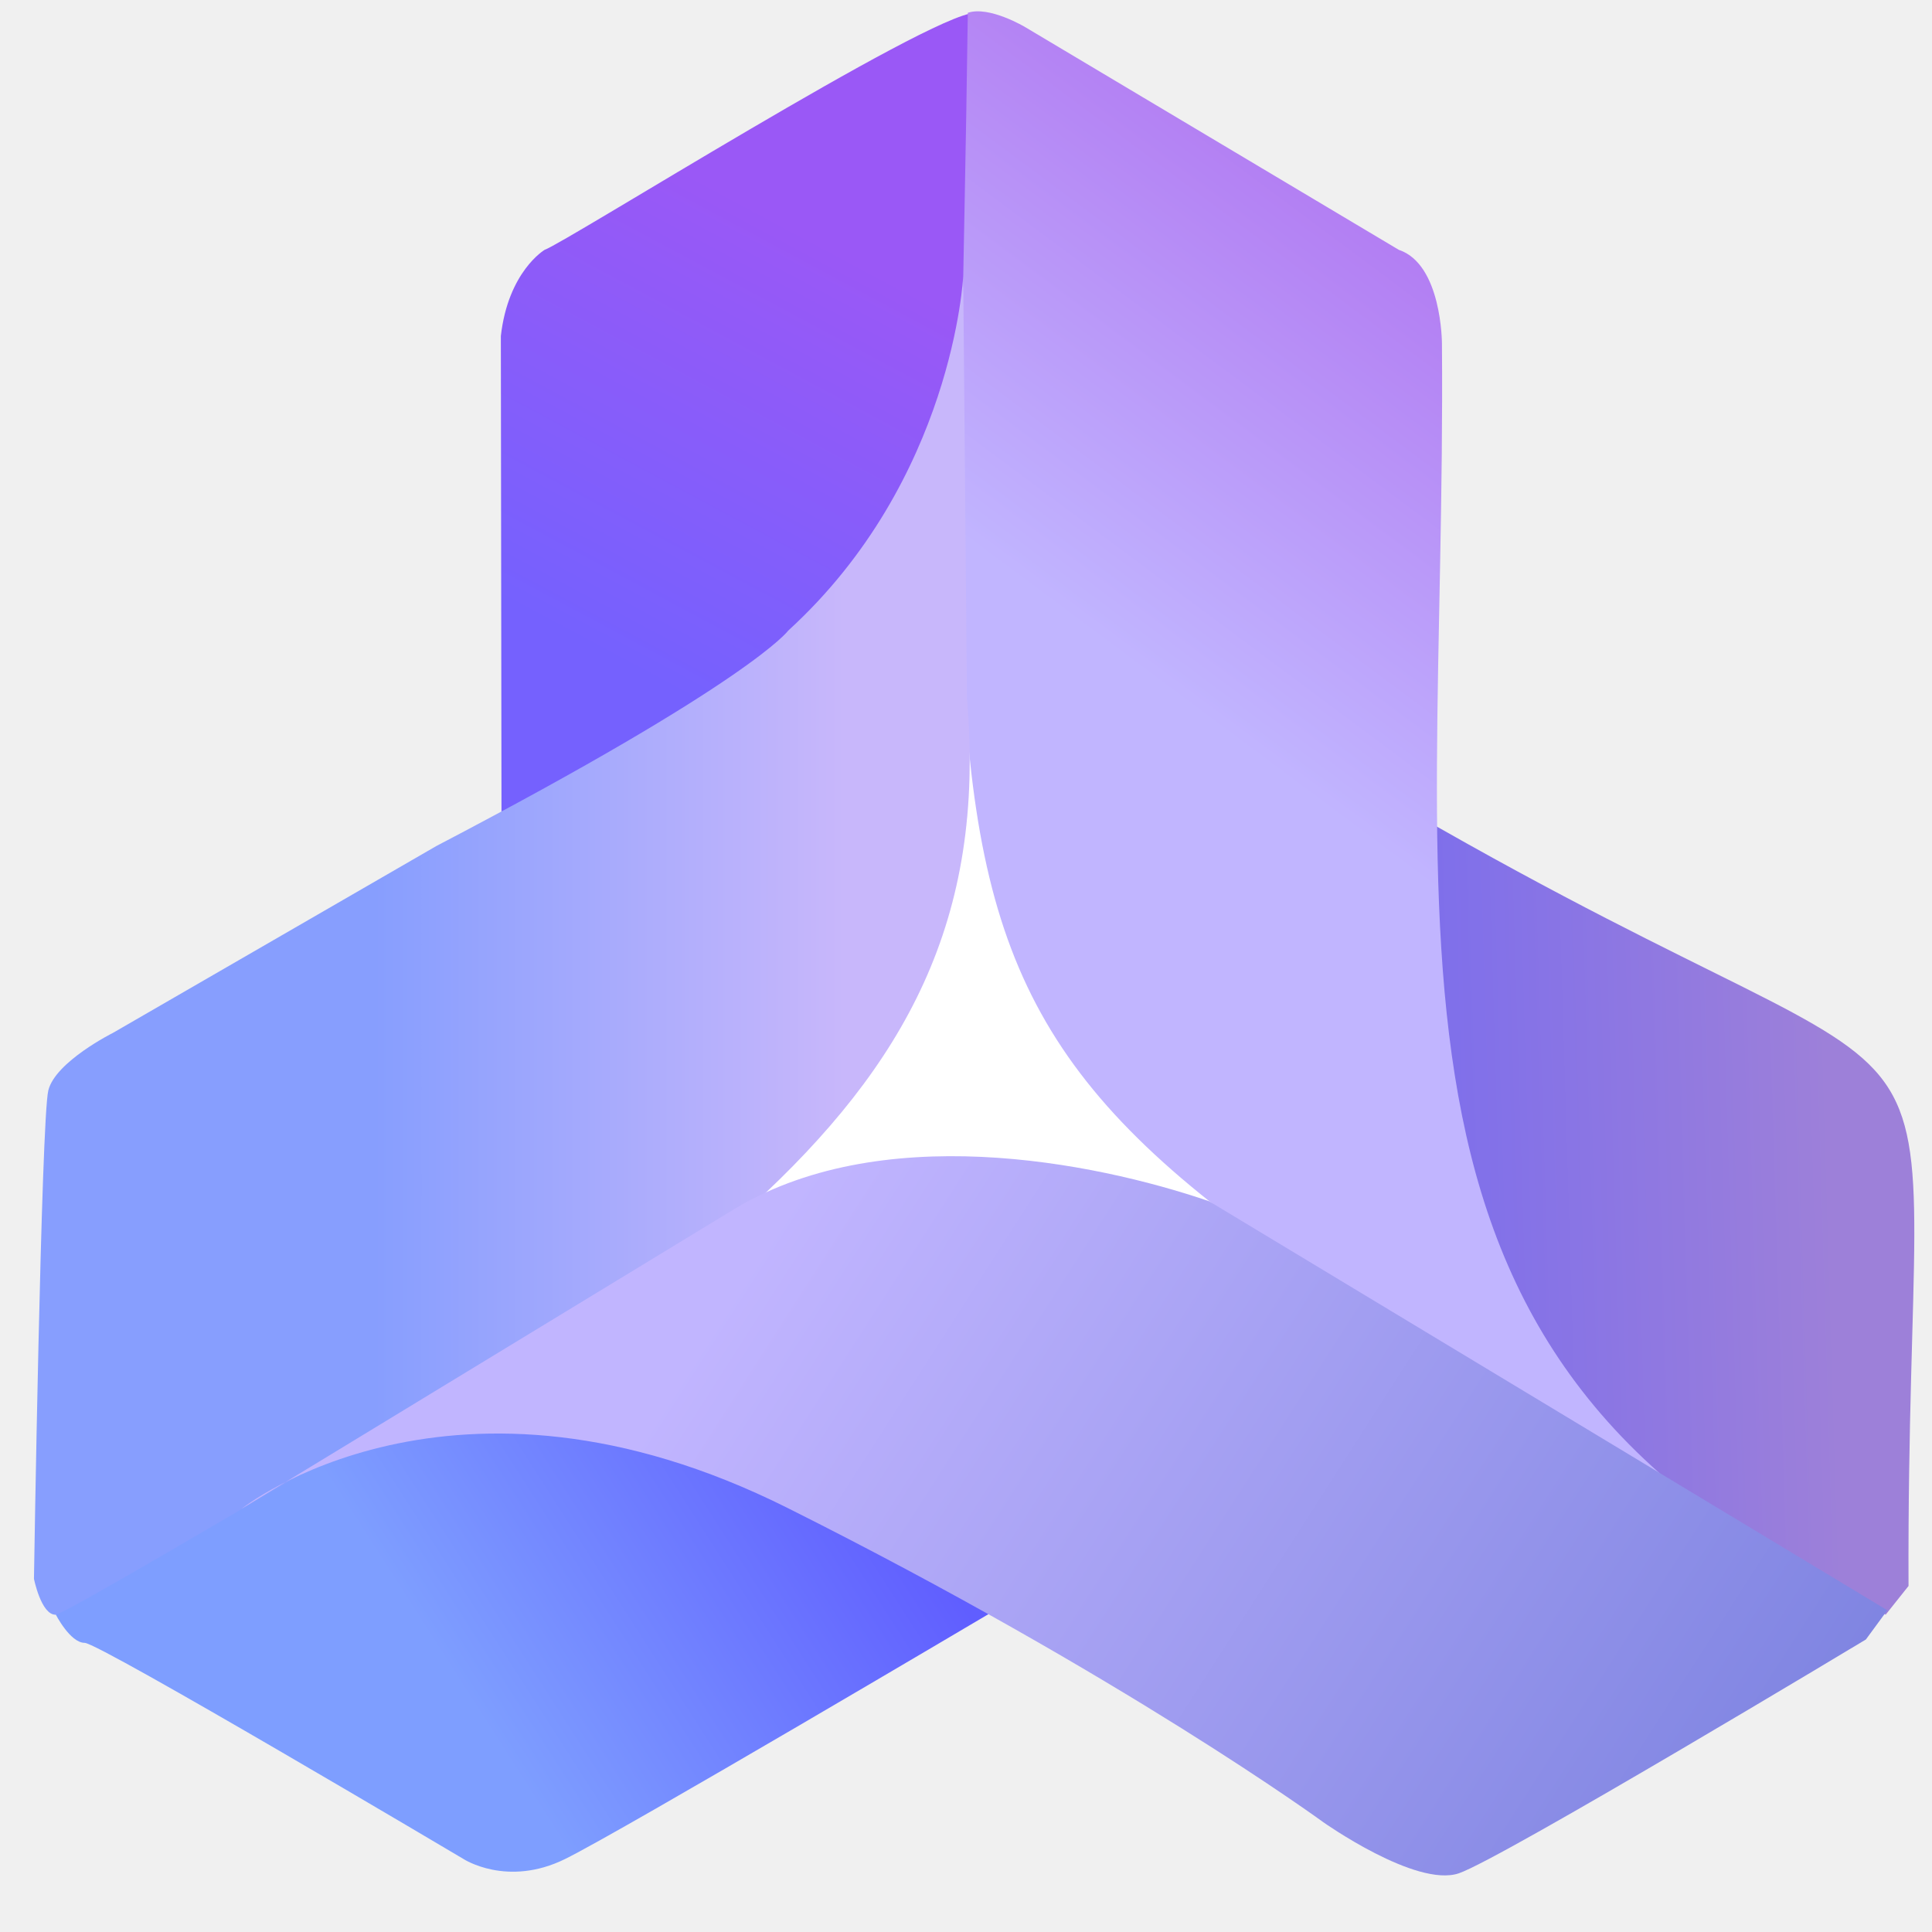
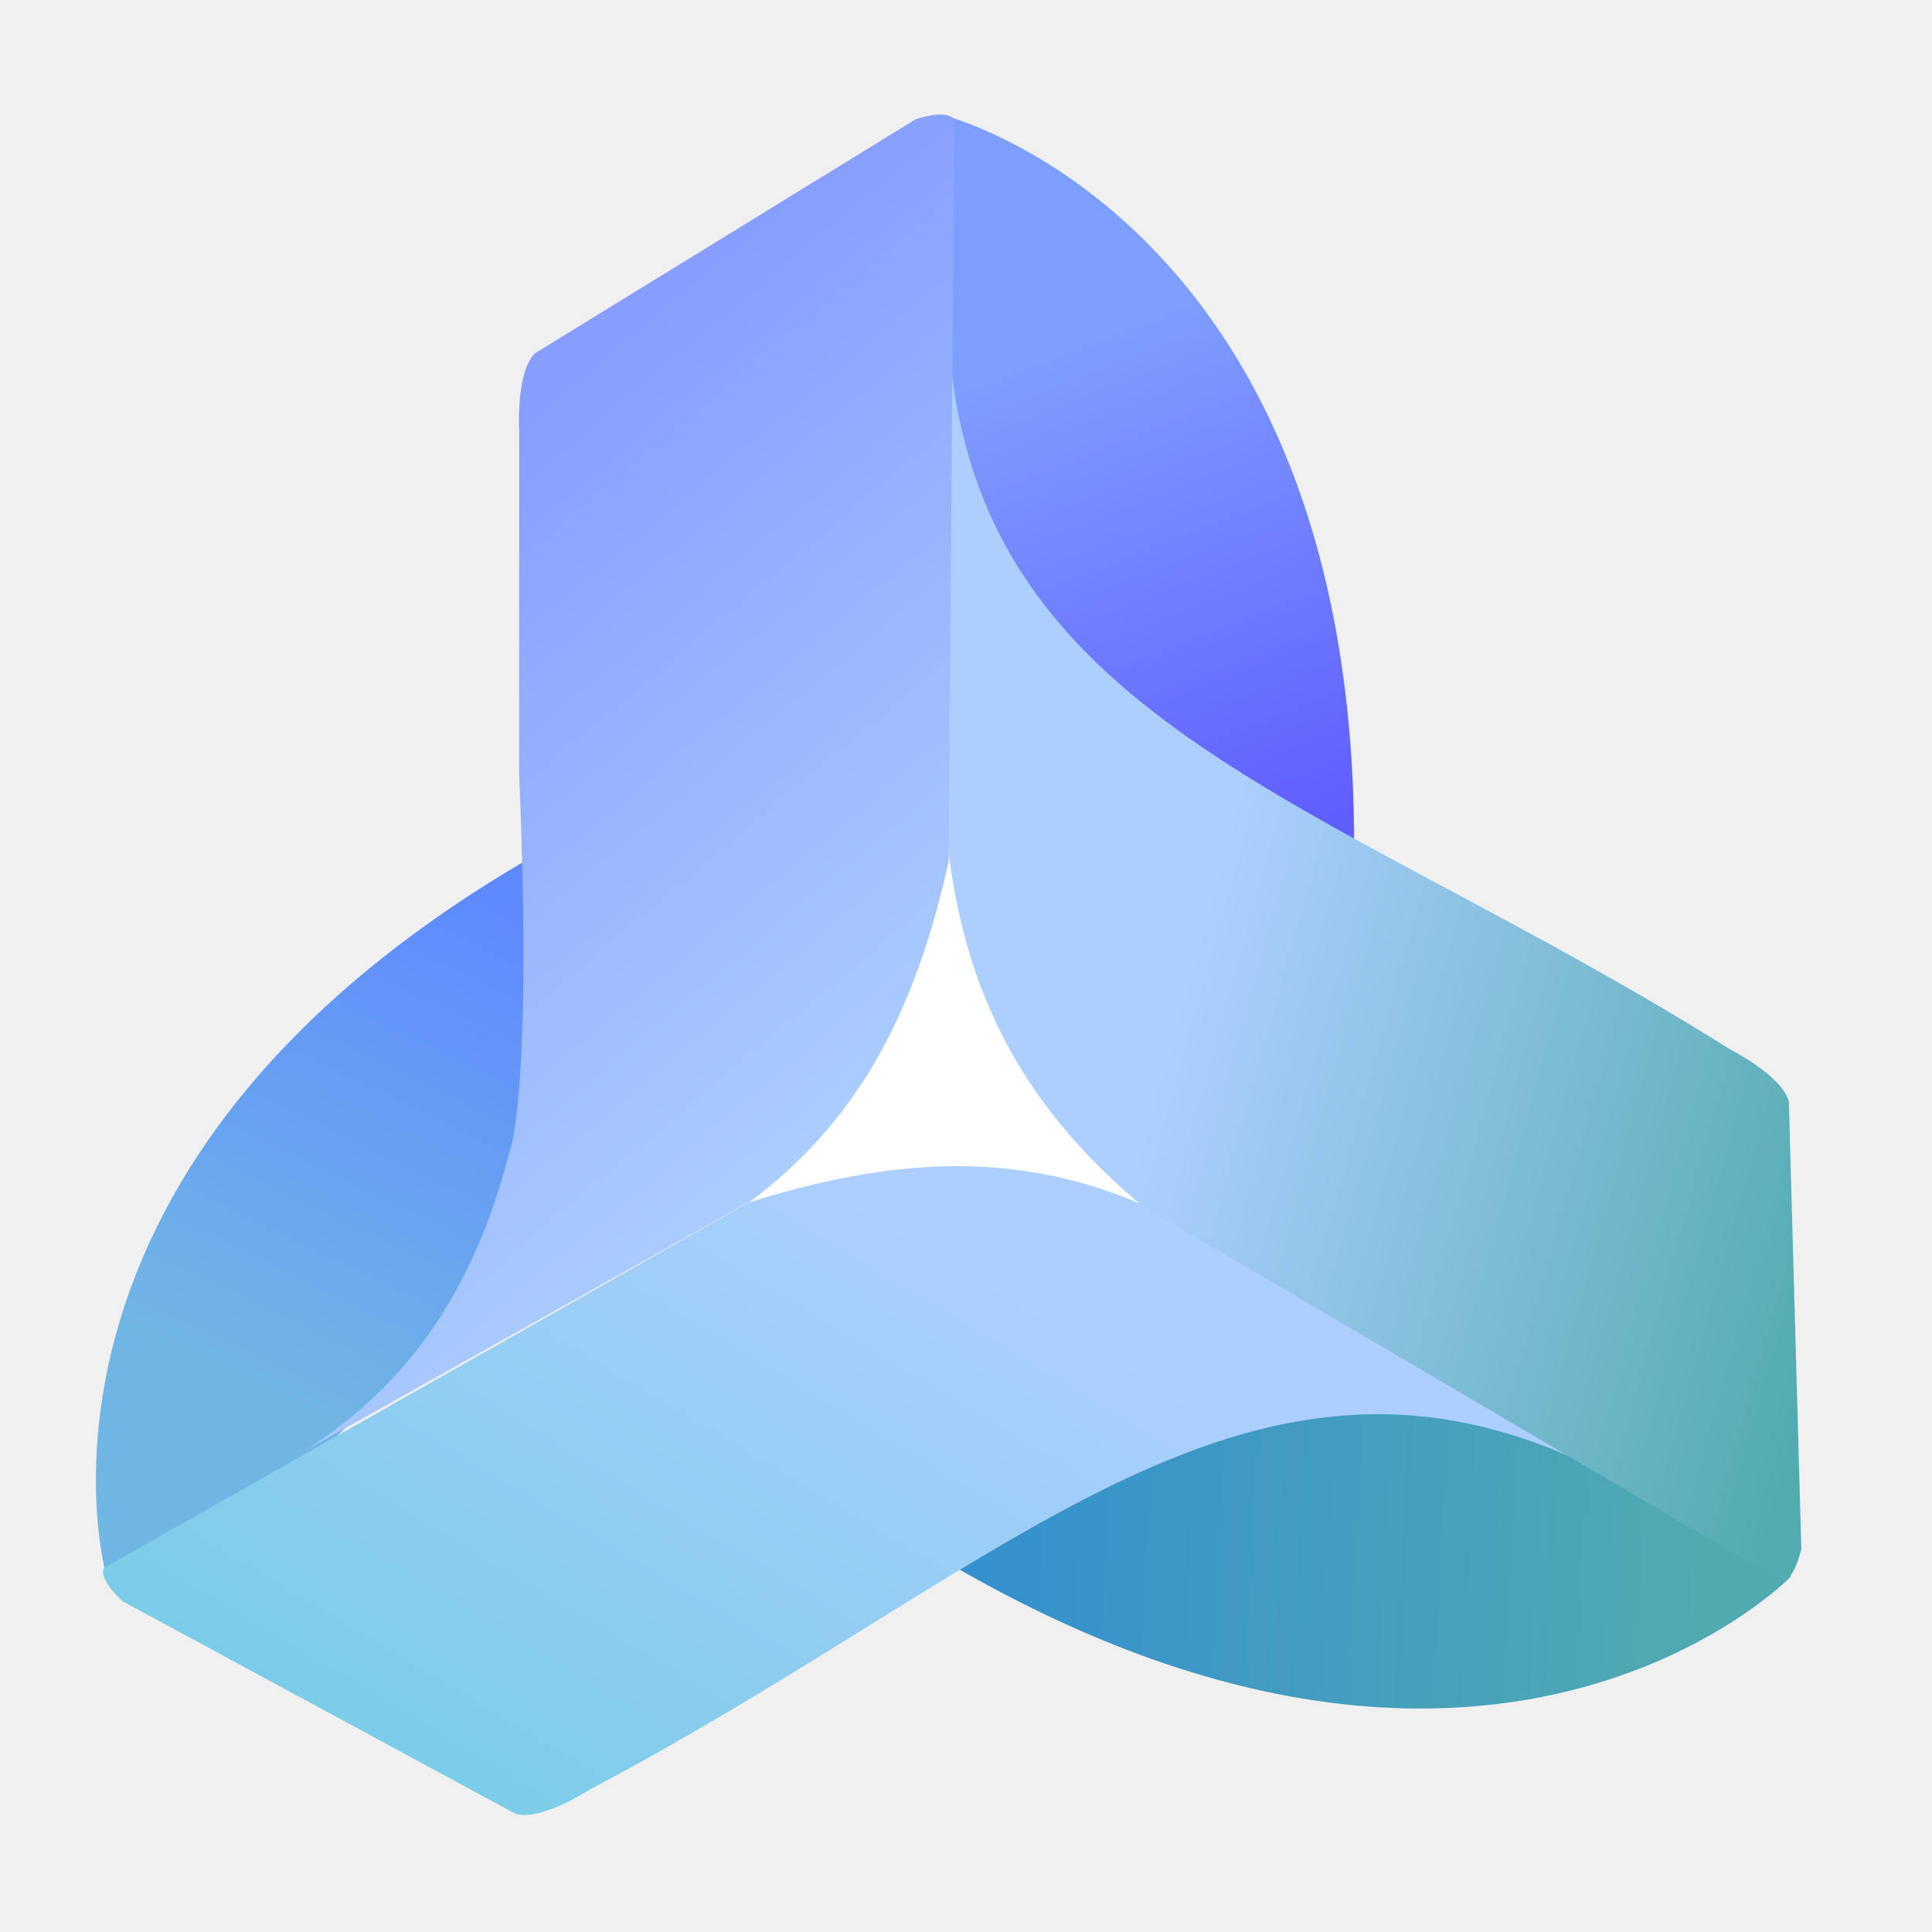
- <svg xmlns="http://www.w3.org/2000/svg" version="1.1" id="Calque_1" x="0px" y="0px" viewBox="0 0 512 512" enable-background="new 0 0 512 512" xml:space="preserve">
-   <polygon fill="#FFFFFF" points="256.86,195.19 191,322 328.28,323.7 " />
-   <linearGradient id="SVGID_1_" gradientUnits="userSpaceOnUse" x1="40.591" y1="486.747" x2="248.765" y2="353.301">
-     <stop offset="0.364" style="stop-color:#7E9EFF" />
-     <stop offset="0.866" style="stop-color:#605EFF" />
+ <svg xmlns="http://www.w3.org/2000/svg" viewBox="0 0 512 512">
+   <path fill="#fff" d="M251.58 217.06l-61.55 106.22h118.9z" />
+   <linearGradient id="A" x1="86.323" x2="86.323" y1="167.623" y2="167.623" gradientUnits="userSpaceOnUse">
+     <stop stop-color="#879efe" offset="0" />
+     <stop stop-color="#879efe" offset=".364" />
+     <stop stop-color="#adcfff" offset=".866" />
+     <stop stop-color="#adcfff" offset="1" />
  </linearGradient>
-   <path fill="url(#SVGID_1_)" d="M14.71,427.74c0,0,3.86,7.63,7.72,7.63s100.36,57.26,100.36,57.26s11.58,7.63,27.02,0  S262,427.74,262,427.74S120.86,311.32,14.71,427.74z" />
-   <linearGradient id="SVGID_2_" gradientUnits="userSpaceOnUse" x1="344.755" y1="324.488" x2="485.865" y2="320.207">
-     <stop offset="7.268117e-03" style="stop-color:#7469F1" />
-     <stop offset="1" style="stop-color:#9D80D9" />
+   <path d="m86.33 167.62z" fill="url(#A)" />
+   <linearGradient id="B" x1="337.77" x2="248.74" y1="223.03" y2="-6.225" gradientUnits="userSpaceOnUse">
+     <stop stop-color="#605eff" offset="0" />
+     <stop stop-color="#7e9eff" offset=".581" />
  </linearGradient>
-   <path fill="url(#SVGID_2_)" d="M374.51,215.46c158.7,91.48,130.62,30.49,131.27,204.84l-6.06,7.61l-48.01-26.68  c0,0-76.04-59.53-76.62-117.32" />
-   <linearGradient id="SVGID_3_" gradientUnits="userSpaceOnUse" x1="213.088" y1="60.42" x2="154.225" y2="170.478">
-     <stop offset="7.268117e-03" style="stop-color:#9A58F6" />
-     <stop offset="1" style="stop-color:#7561FE" />
+   <path d="M250.25 30.6l-1.78 51.77s10.87 89.93 56.37 116.94l53.95 31.9C362.06 58.6 250.25 30.6 250.25 30.6z" fill="url(#B)" />
+   <linearGradient id="C" x1="133.12" x2="37.214" y1="232.89" y2="431.4" gradientUnits="userSpaceOnUse">
+     <stop stop-color="#5e89ff" offset=".017" />
+     <stop stop-color="#70b6e4" offset=".682" />
  </linearGradient>
-   <path fill="url(#SVGID_3_)" d="M258.37,3.39c-12.63,0.57-108.36,60.83-114.04,62.82c0,0-9.66,5.71-11.6,22.85l0.17,125.99  C205.33,201.45,265.85,158.37,258.37,3.39z" />
-   <linearGradient id="SVGID_4_" gradientUnits="userSpaceOnUse" x1="341.866" y1="264.548" x2="488.717" y2="67.564">
-     <stop offset="0.187" style="stop-color:#C1B5FF" />
-     <stop offset="1" style="stop-color:#AB61EC" />
+   <path d="M28.18 417.64L73.9 393.3c7.22-3.15 76.7-66.18 73.1-107.3l.66-62.68C-3.5 306.8 28.18 417.64 28.18 417.64z" fill="url(#C)" />
+   <linearGradient id="D" x1="245.21" x2="452.07" y1="406.1" y2="416.78" gradientUnits="userSpaceOnUse">
+     <stop stop-color="#338ed0" offset="0" />
+     <stop stop-color="#51aab0" offset="1" />
  </linearGradient>
-   <path fill="url(#SVGID_4_)" d="M256.48,3.39c-3.88,294.69-25.54,270.95,243.67,424.53C355.64,363.43,383.46,251.92,382.13,90.96  c-0.01,0-0.01-20.94-11.43-24.75c0,0-98.99-59.01-98.99-59.01S262.19,1.48,256.48,3.39z" />
-   <linearGradient id="SVGID_5_" gradientUnits="userSpaceOnUse" x1="9" y1="250.55" x2="256.983" y2="250.55">
-     <stop offset="0.364" style="stop-color:#879EFE" />
-     <stop offset="0.866" style="stop-color:#C8B7FB" />
+   <path d="m474.65 417.77-43.95-27.43s-83.32-35.55-129.46-9.65l-54.61 30.76c147.88 89.16 228.02 6.32 228.02 6.32z" fill="url(#D)" />
+   <linearGradient id="E" x1="144.39" x2="270.93" y1="533.26" y2="321.54" gradientUnits="userSpaceOnUse">
+     <stop stop-color="#71cce3" offset="0" />
+     <stop stop-color="#adcfff" offset=".951" />
  </linearGradient>
-   <path fill="url(#SVGID_5_)" d="M255.26,73.19c0,0-2.58,53.94-46.37,93.92c0,0-9.52,13.33-93.28,57.11l-85.67,49.5  c0,0-15.23,7.61-17.13,15.23S9,418.4,9,418.4s1.9,9.52,5.71,9.52S199.37,319.4,199.37,319.4c40.39-37.06,61.97-75.61,56.88-134.27  L255.26,73.19z" />
-   <linearGradient id="SVGID_6_" gradientUnits="userSpaceOnUse" x1="90.794" y1="290.618" x2="458.014" y2="526.135">
-     <stop offset="0.263" style="stop-color:#C1B5FF" />
-     <stop offset="1" style="stop-color:#7C82E0" />
+   <path d="M330.74 335.12c-44.05-30.94-84.47-31.5-132.36-16.43L27.6 415.5c-1.64 2.94 4.53 8.53 4.88 8.84l.54.3 103.62 56.05c6.9 1.98 19.93-6.6 19.93-6.6 109.57-57.78 172.25-128.3 262.24-86.85l-88.08-52.12z" fill="url(#E)" />
+   <linearGradient id="F" x1="501.24" x2="261.06" y1="295.5" y2="228.54" gradientUnits="userSpaceOnUse">
+     <stop stop-color="#52abaf" offset="0" />
+     <stop stop-color="#adcfff" offset=".766" />
  </linearGradient>
-   <path fill="url(#SVGID_6_)" d="M500.16,426.74L320.38,318.32c-30.78-10.51-87.75-21.75-127.05,2.87L64,399.86  c0,0,55.8-44.76,144.74-0.22s141.93,83.25,141.93,83.25s24.6,17.43,35.95,13.55c11.35-3.87,107.86-61.96,107.86-61.96L500.16,426.74  z" />
+   <path d="M302.66 319.52l169.45 99.56c3.1.35 5.3-8.43 5.26-8.7l-3.3-118.4c-1.74-6.97-15.7-13.96-15.7-13.96-105-66.06-197.52-85.07-206.65-183.8 3.45 86.3-24 163.05 50.94 225.3z" fill="url(#F)" />
+   <linearGradient id="G" x1="102.624" x2="240.822" y1="131.109" y2="295.875" gradientUnits="userSpaceOnUse">
+     <stop stop-color="#879efe" offset=".034" />
+     <stop stop-color="#adcfff" offset="1" />
+   </linearGradient>
+   <path d="M198.23 318.7l.15.04c30.75-22.82 44.62-52.96 53.02-90.45l1.5-196.53c-1.74-3.03-10.16-.2-10.16-.2L141.82 93.6c-5.17 5-4.23 20.6-4.23 20.6l-.02 90.8C141.2 291.65 135 305.3 135 305.3c-10.44 41.04-30.52 63.86-53.76 78.86.44-.1 116.5-65.23 117-65.47z" fill="url(#G)" />
</svg>
